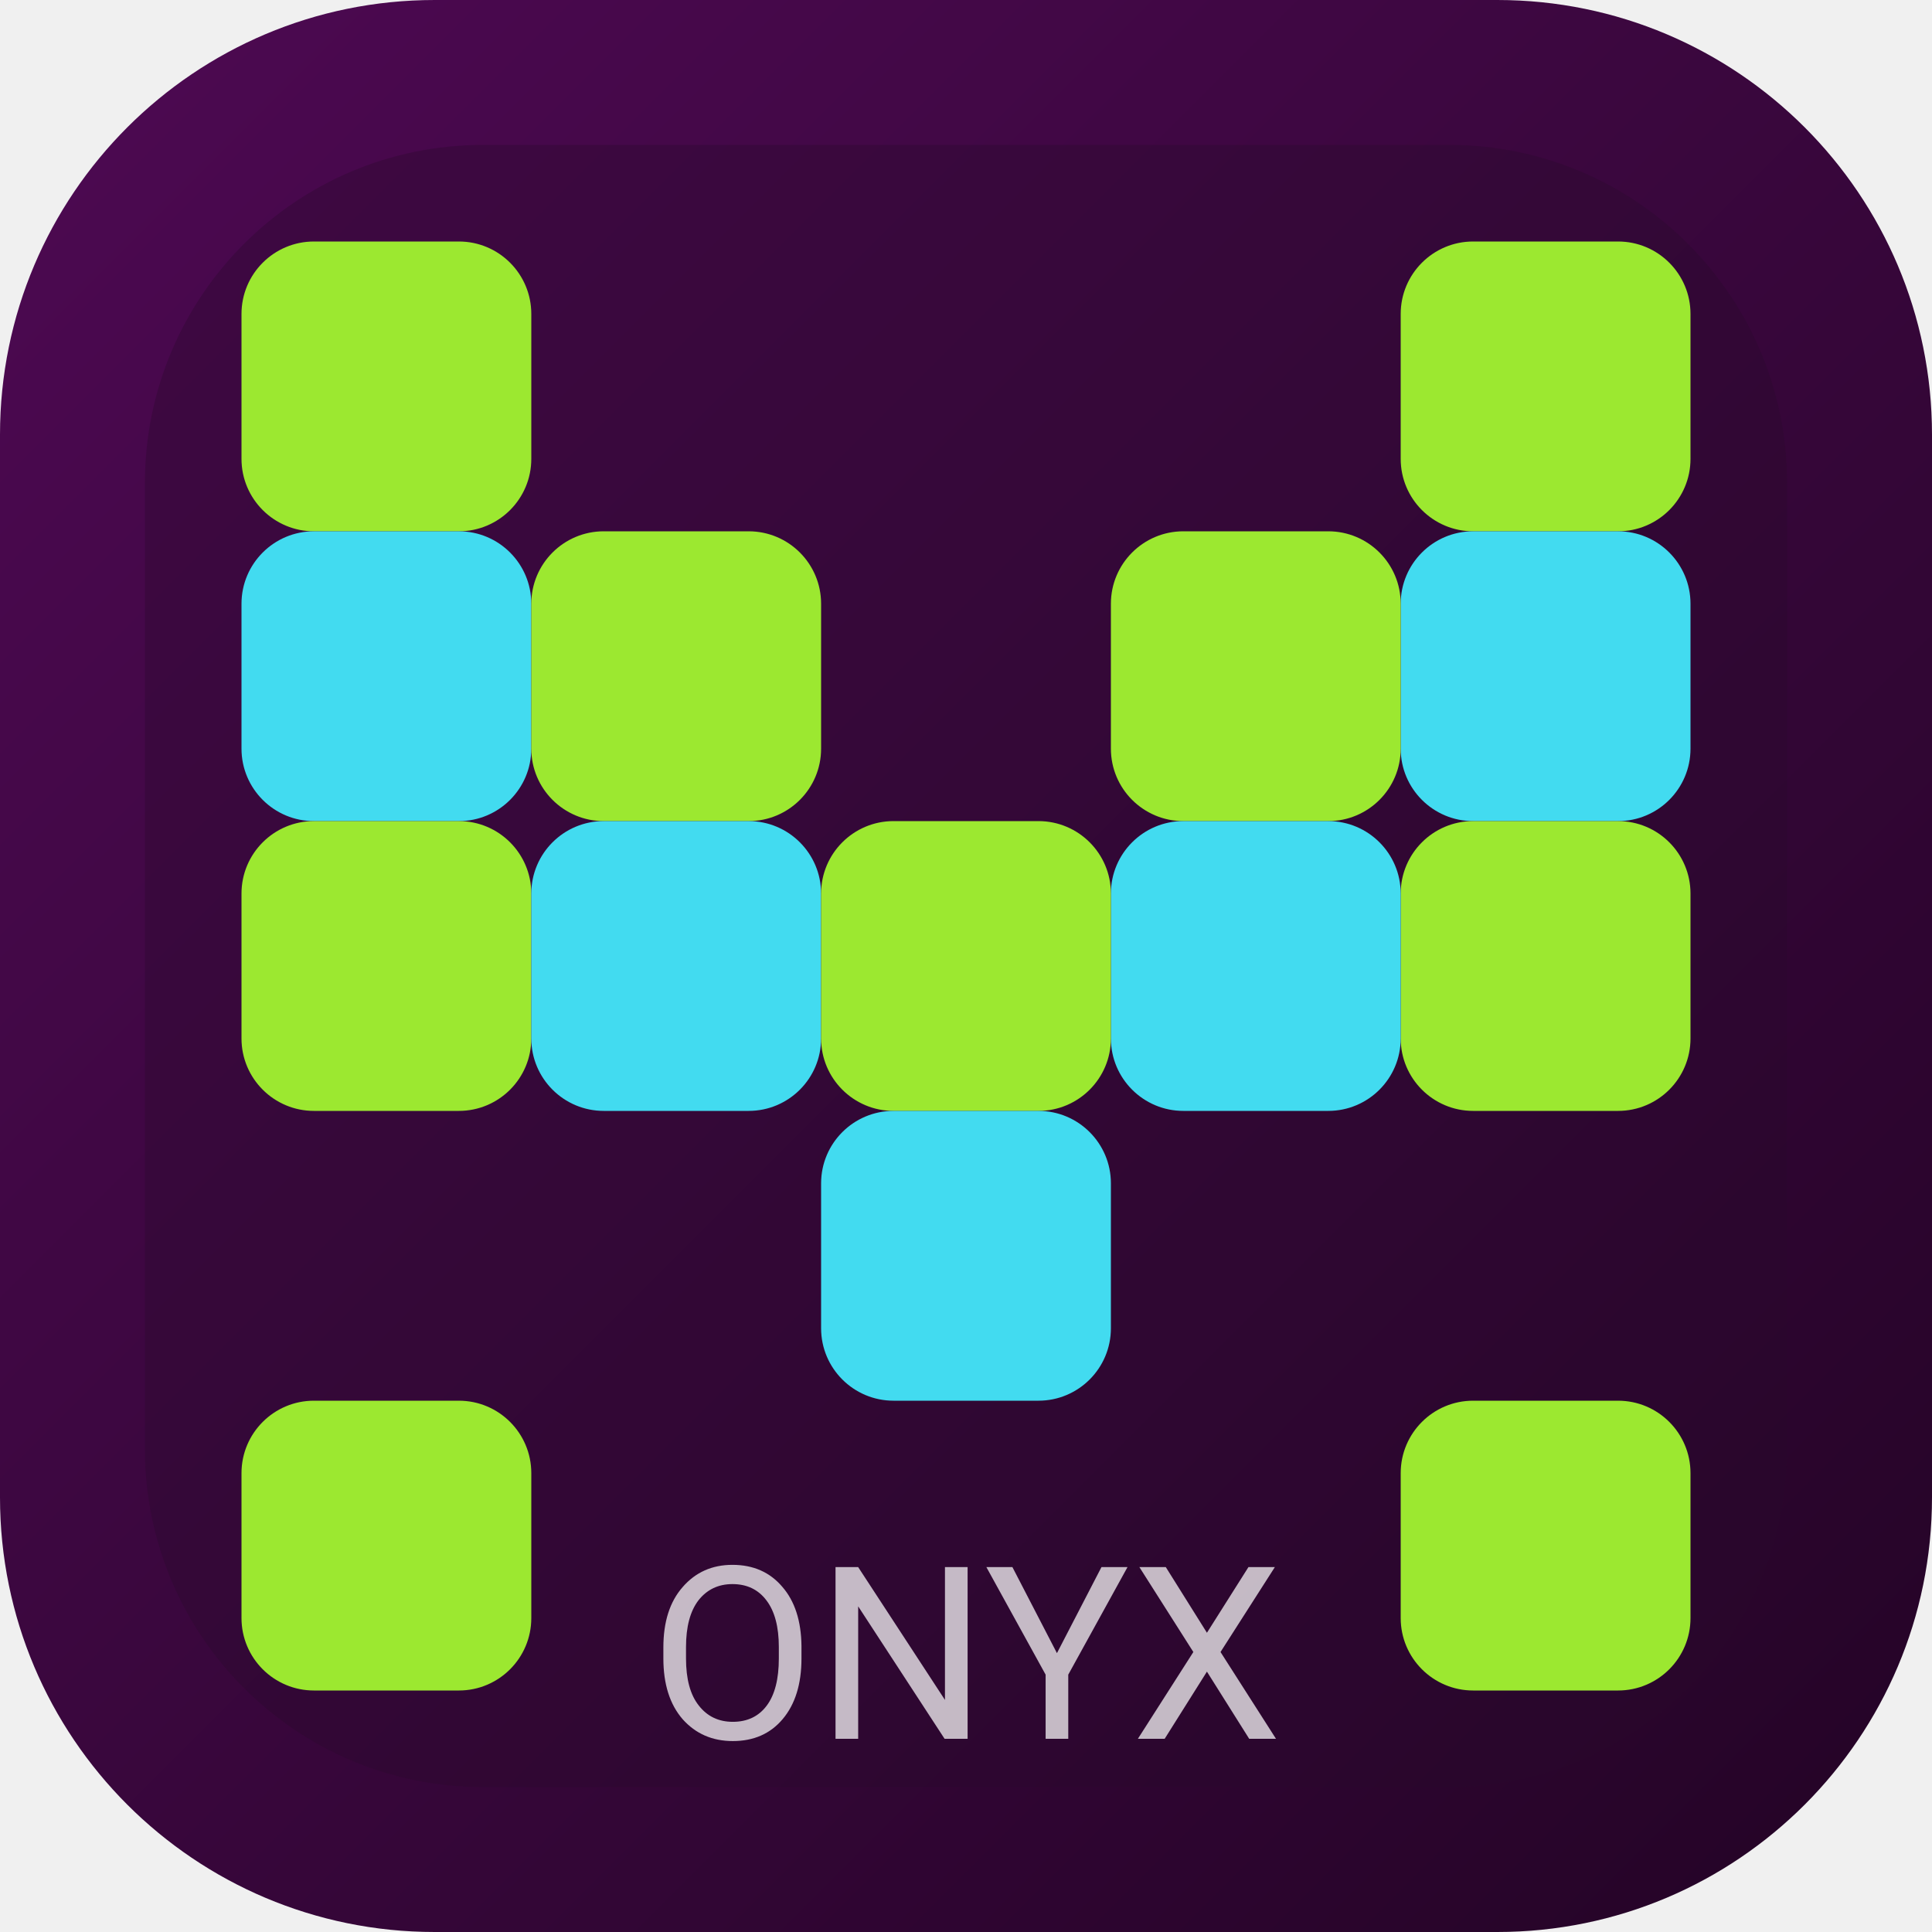
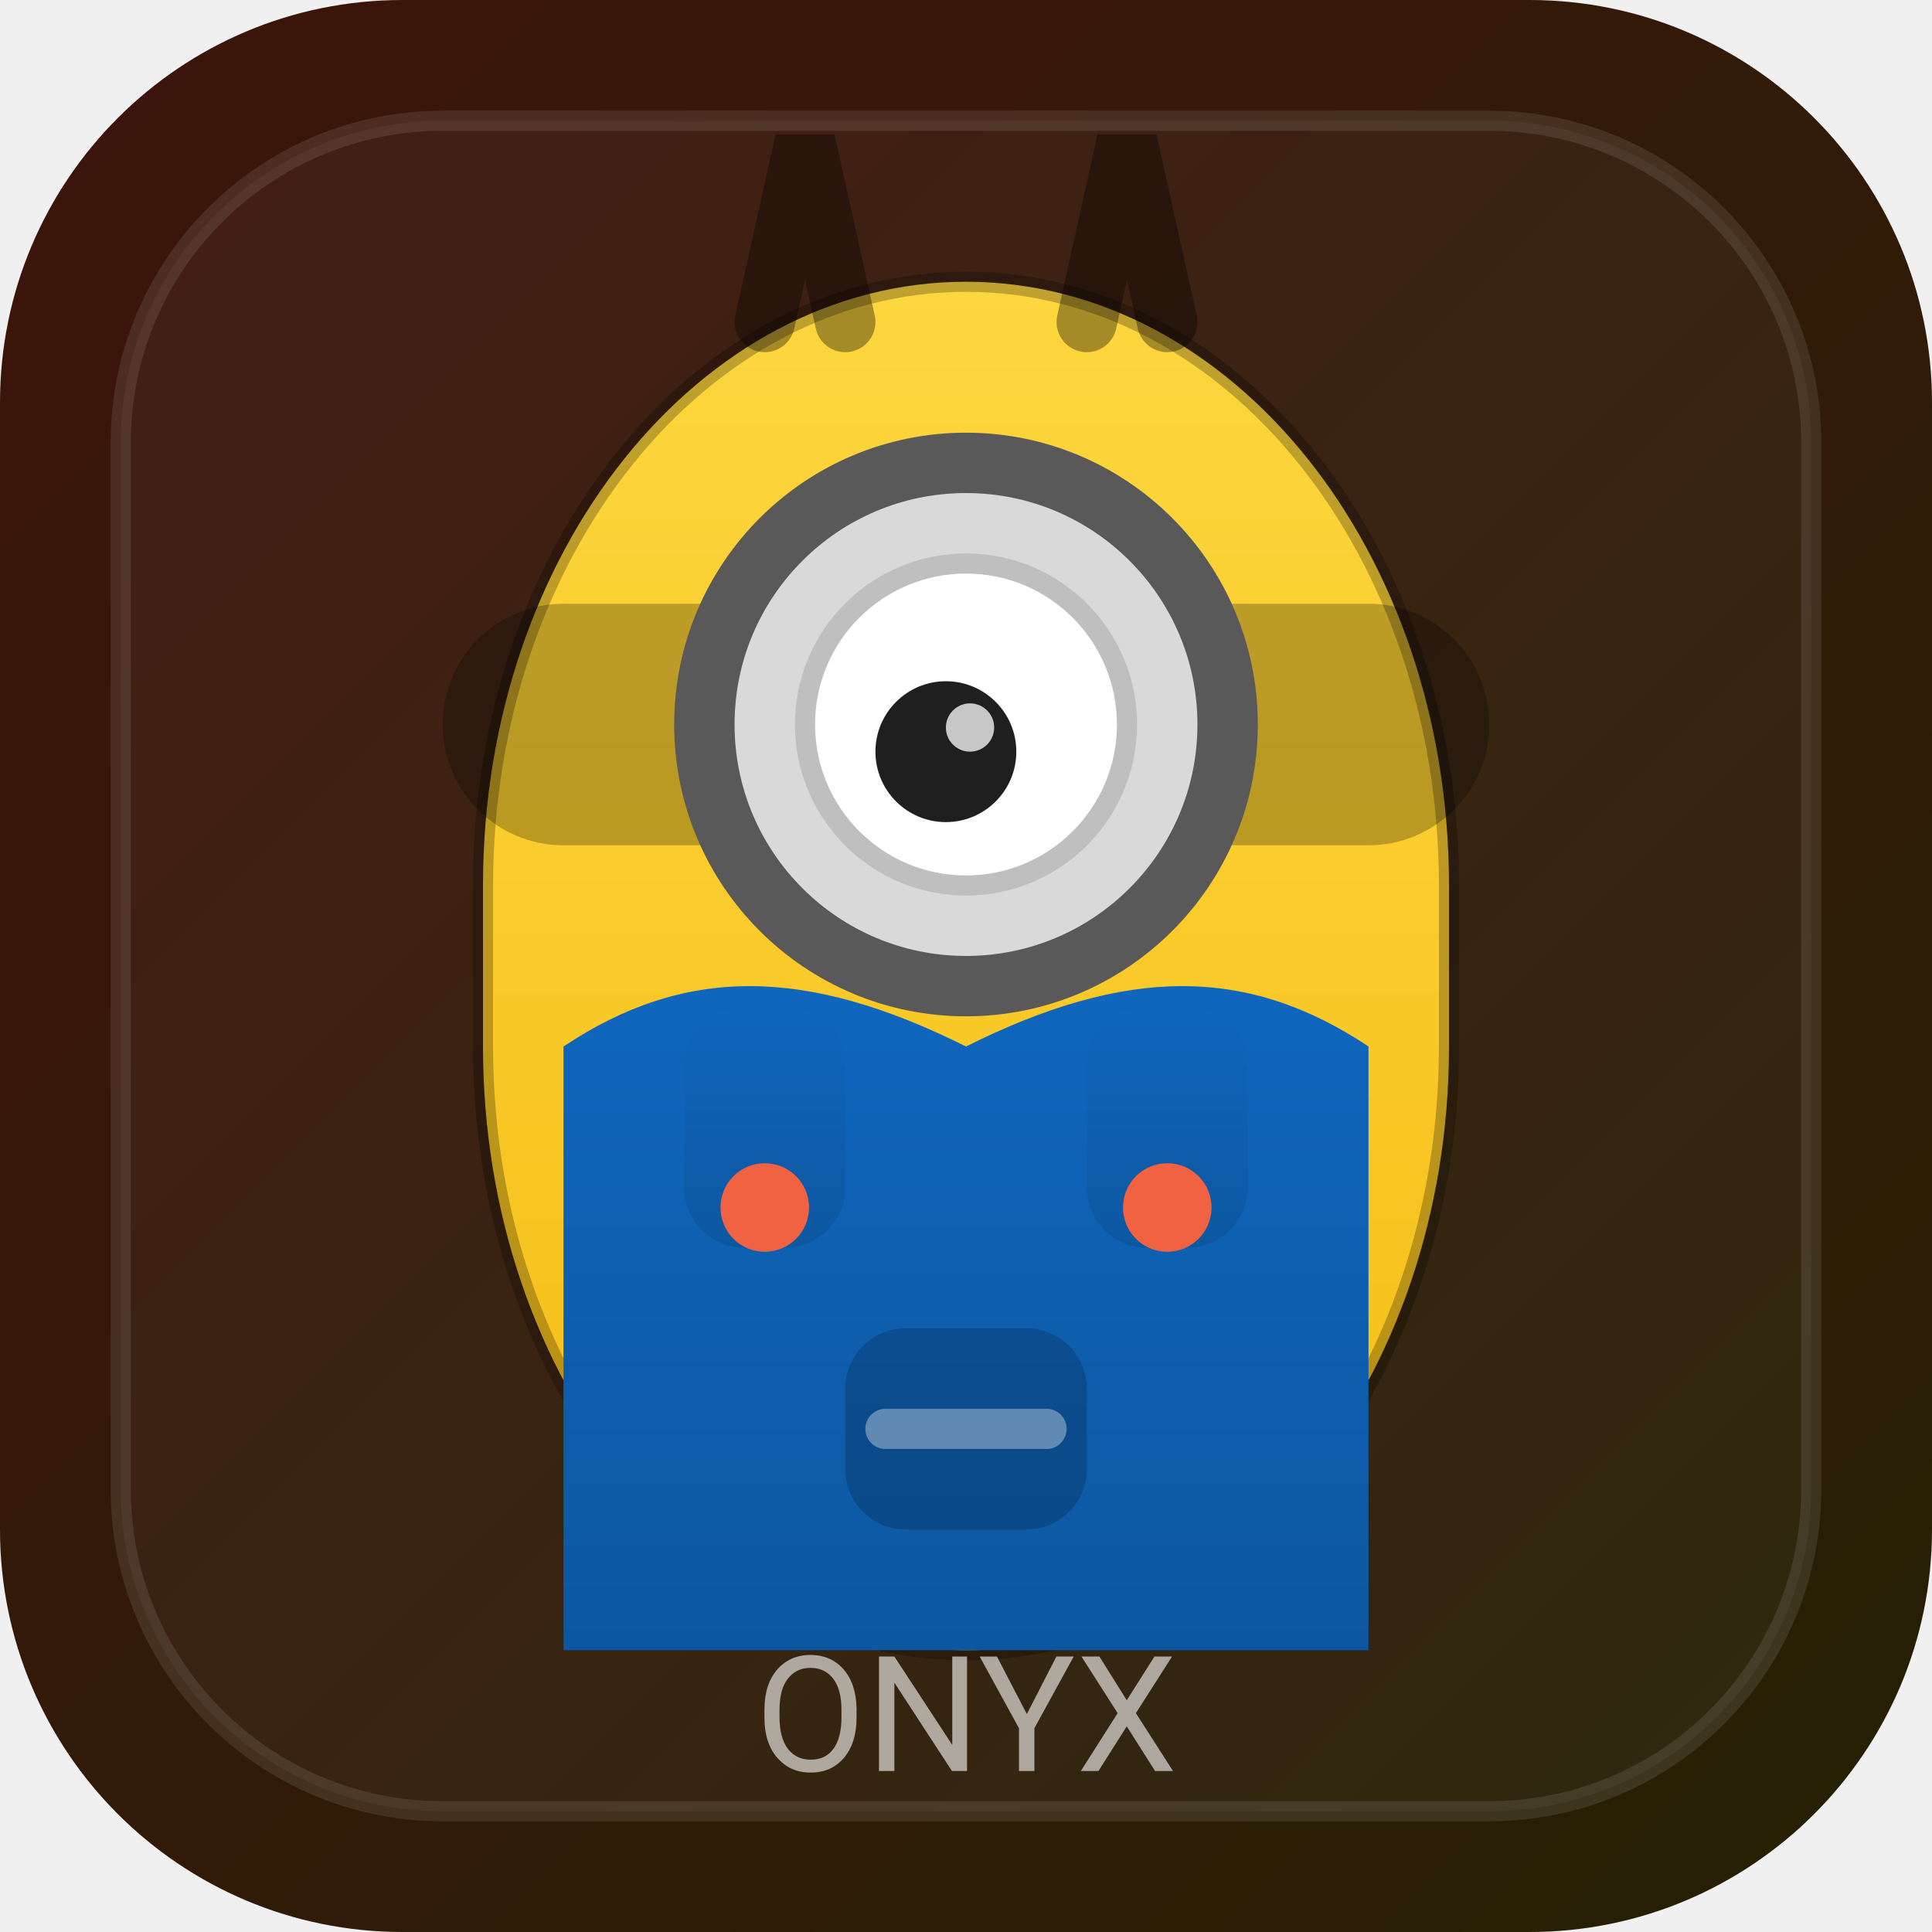
- <svg xmlns="http://www.w3.org/2000/svg" width="80" height="80" viewBox="0 0 80 80">
+ <svg xmlns="http://www.w3.org/2000/svg" width="96" height="96" viewBox="0 0 96 96">
  <defs>
-     <linearGradient id="g" x1="0" y1="0" x2="1" y2="1">
-       <stop offset="0" stop-color="hsl(296 80% 18%)" />
-       <stop offset="1" stop-color="hsl(296 80% 8%)" />
+     <linearGradient id="bg" x1="0" y1="0" x2="1" y2="1">
+       <stop offset="0" stop-color="hsl(11 70% 14%)" />
+       <stop offset="1" stop-color="hsl(51 80% 8%)" />
+     </linearGradient>
+     <linearGradient id="body" x1="0" y1="0" x2="0" y2="1">
+       <stop offset="0" stop-color="hsl(48 98% 62%)" />
+       <stop offset="1" stop-color="hsl(45 92% 52%)" />
+     </linearGradient>
+     <linearGradient id="denim" x1="0" y1="0" x2="0" y2="1">
+       <stop offset="0" stop-color="hsl(210 85% 40%)" />
+       <stop offset="1" stop-color="hsl(210 85% 34%)" />
    </linearGradient>
  </defs>
-   <rect x="0" y="0" width="80" height="80" rx="18" fill="url(#g)" />
-   <rect x="6" y="6" width="68" height="68" rx="14" fill="hsl(296 70% 10%)" opacity="0.35" />
-   <rect x="10" y="10" width="12" height="12" rx="3" fill="hsl(85 80% 55%)" />
-   <rect x="58" y="10" width="12" height="12" rx="3" fill="hsl(85 80% 55%)" />
-   <rect x="10" y="22" width="12" height="12" rx="3" fill="hsl(187 85% 60%)" />
-   <rect x="58" y="22" width="12" height="12" rx="3" fill="hsl(187 85% 60%)" />
-   <rect x="22" y="22" width="12" height="12" rx="3" fill="hsl(85 80% 55%)" />
-   <rect x="46" y="22" width="12" height="12" rx="3" fill="hsl(85 80% 55%)" />
-   <rect x="10" y="34" width="12" height="12" rx="3" fill="hsl(85 80% 55%)" />
-   <rect x="58" y="34" width="12" height="12" rx="3" fill="hsl(85 80% 55%)" />
-   <rect x="22" y="34" width="12" height="12" rx="3" fill="hsl(187 85% 60%)" />
-   <rect x="46" y="34" width="12" height="12" rx="3" fill="hsl(187 85% 60%)" />
-   <rect x="34" y="34" width="12" height="12" rx="3" fill="hsl(85 80% 55%)" />
-   <rect x="34" y="46" width="12" height="12" rx="3" fill="hsl(187 85% 60%)" />
-   <rect x="10" y="58" width="12" height="12" rx="3" fill="hsl(85 80% 55%)" />
-   <rect x="58" y="58" width="12" height="12" rx="3" fill="hsl(85 80% 55%)" />
-   <text x="40" y="72" text-anchor="middle" font-family="ui-sans-serif, system-ui, -apple-system, Segoe UI, Roboto, Helvetica, Arial" font-size="10" fill="rgba(255,255,255,0.72)">ONYX</text>
+   <rect x="0" y="0" width="96" height="96" rx="20" fill="url(#bg)" />
+   <rect x="6" y="6" width="84" height="84" rx="16" fill="rgba(255,255,255,0.04)" stroke="rgba(255,255,255,0.10)" />
+   <rect x="24" y="14" width="48" height="68" rx="30" fill="url(#body)" stroke="rgba(0,0,0,0.25)" />
+   <path d="M 38 16 L 40 7 L 42 16 M 54 16 L 56 7 L 58 16" stroke="rgba(0,0,0,0.35)" stroke-width="3" stroke-linecap="round" fill="none" />
+   <rect x="22" y="30" width="52" height="12" rx="6" fill="rgba(0,0,0,0.25)" />
+   <circle cx="48" cy="36" r="13" fill="hsl(0 0% 85%)" stroke="hsl(0 0% 35%)" stroke-width="3" />
+   <circle cx="48" cy="36" r="8" fill="white" stroke="hsl(0 0% 75%)" stroke-width="1" />
+   <circle cx="47" cy="37.35" r="3.5" fill="hsl(0 0% 12%)" />
+   <circle cx="48.2" cy="36.15" r="1.2" fill="rgba(255,255,255,0.75)" />
+   <path d="M 40 58 Q 48 64 60 57" stroke="rgba(0,0,0,0.45)" stroke-width="3" stroke-linecap="round" fill="none" />
+   <path d="M 28 52 C 34 48 40 48 48 52 C 56 48 62 48 68 52 L 68 82 L 28 82 Z" fill="url(#denim)" />
+   <rect x="34" y="50" width="8" height="12" rx="3" fill="url(#denim)" />
+   <rect x="54" y="50" width="8" height="12" rx="3" fill="url(#denim)" />
+   <circle cx="38" cy="60" r="2.2" fill="hsl(11 85% 60%)" />
+   <circle cx="58" cy="60" r="2.2" fill="hsl(11 85% 60%)" />
+   <rect x="42" y="66" width="12" height="10" rx="3" fill="rgba(0,0,0,0.18)" />
+   <path d="M 44 71 L 52 71" stroke="rgba(255,255,255,0.35)" stroke-width="2" stroke-linecap="round" />
+   <text x="48" y="88" text-anchor="middle" font-family="ui-sans-serif, system-ui, -apple-system, Segoe UI, Roboto, Helvetica, Arial" font-size="8" fill="rgba(255,255,255,0.60)">ONYX</text>
</svg>
